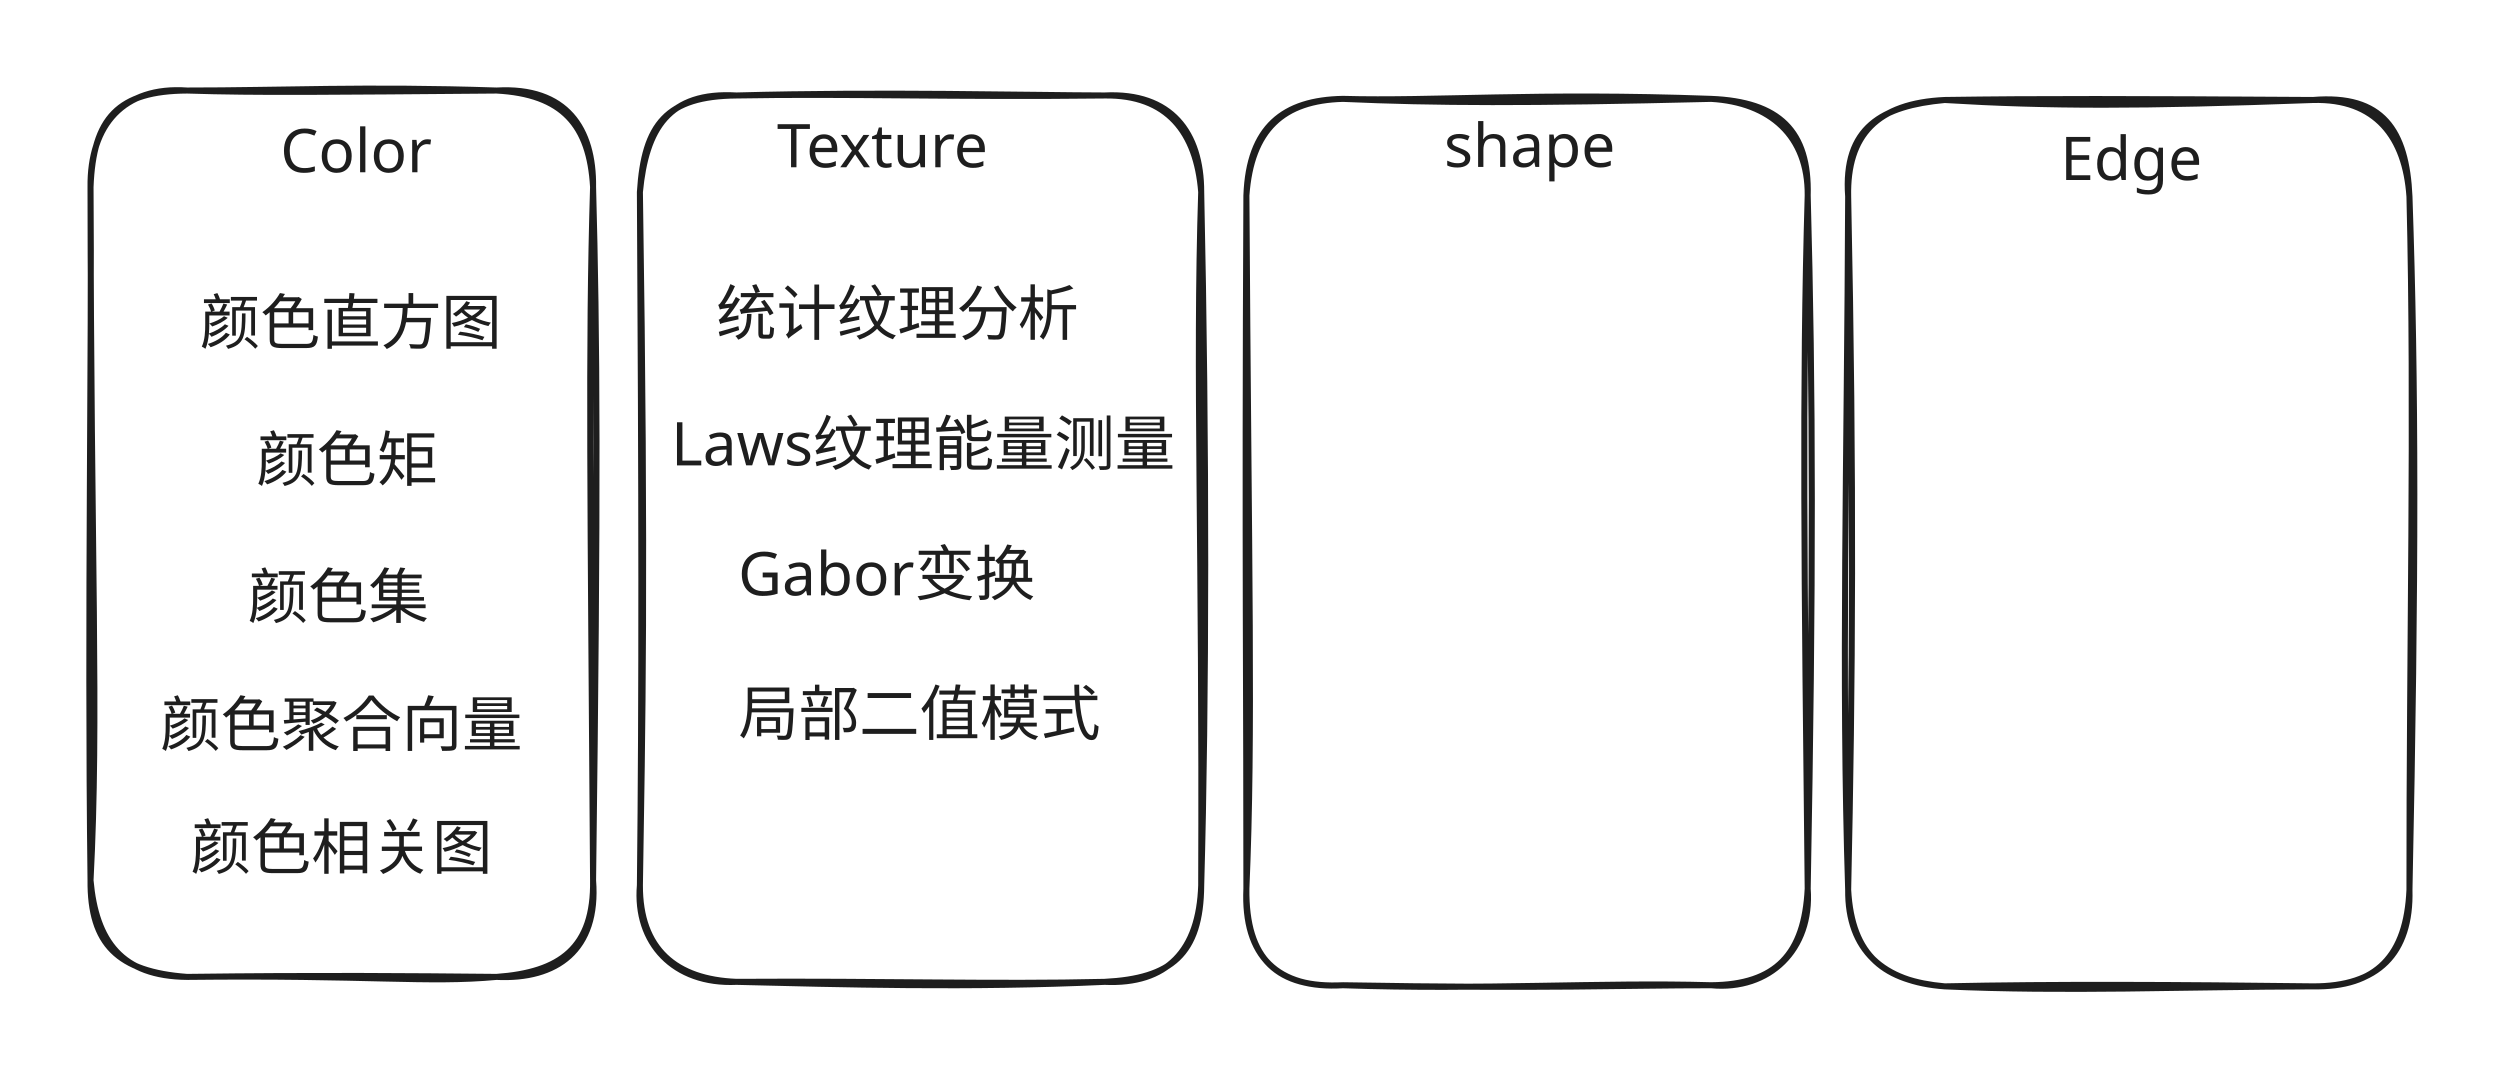
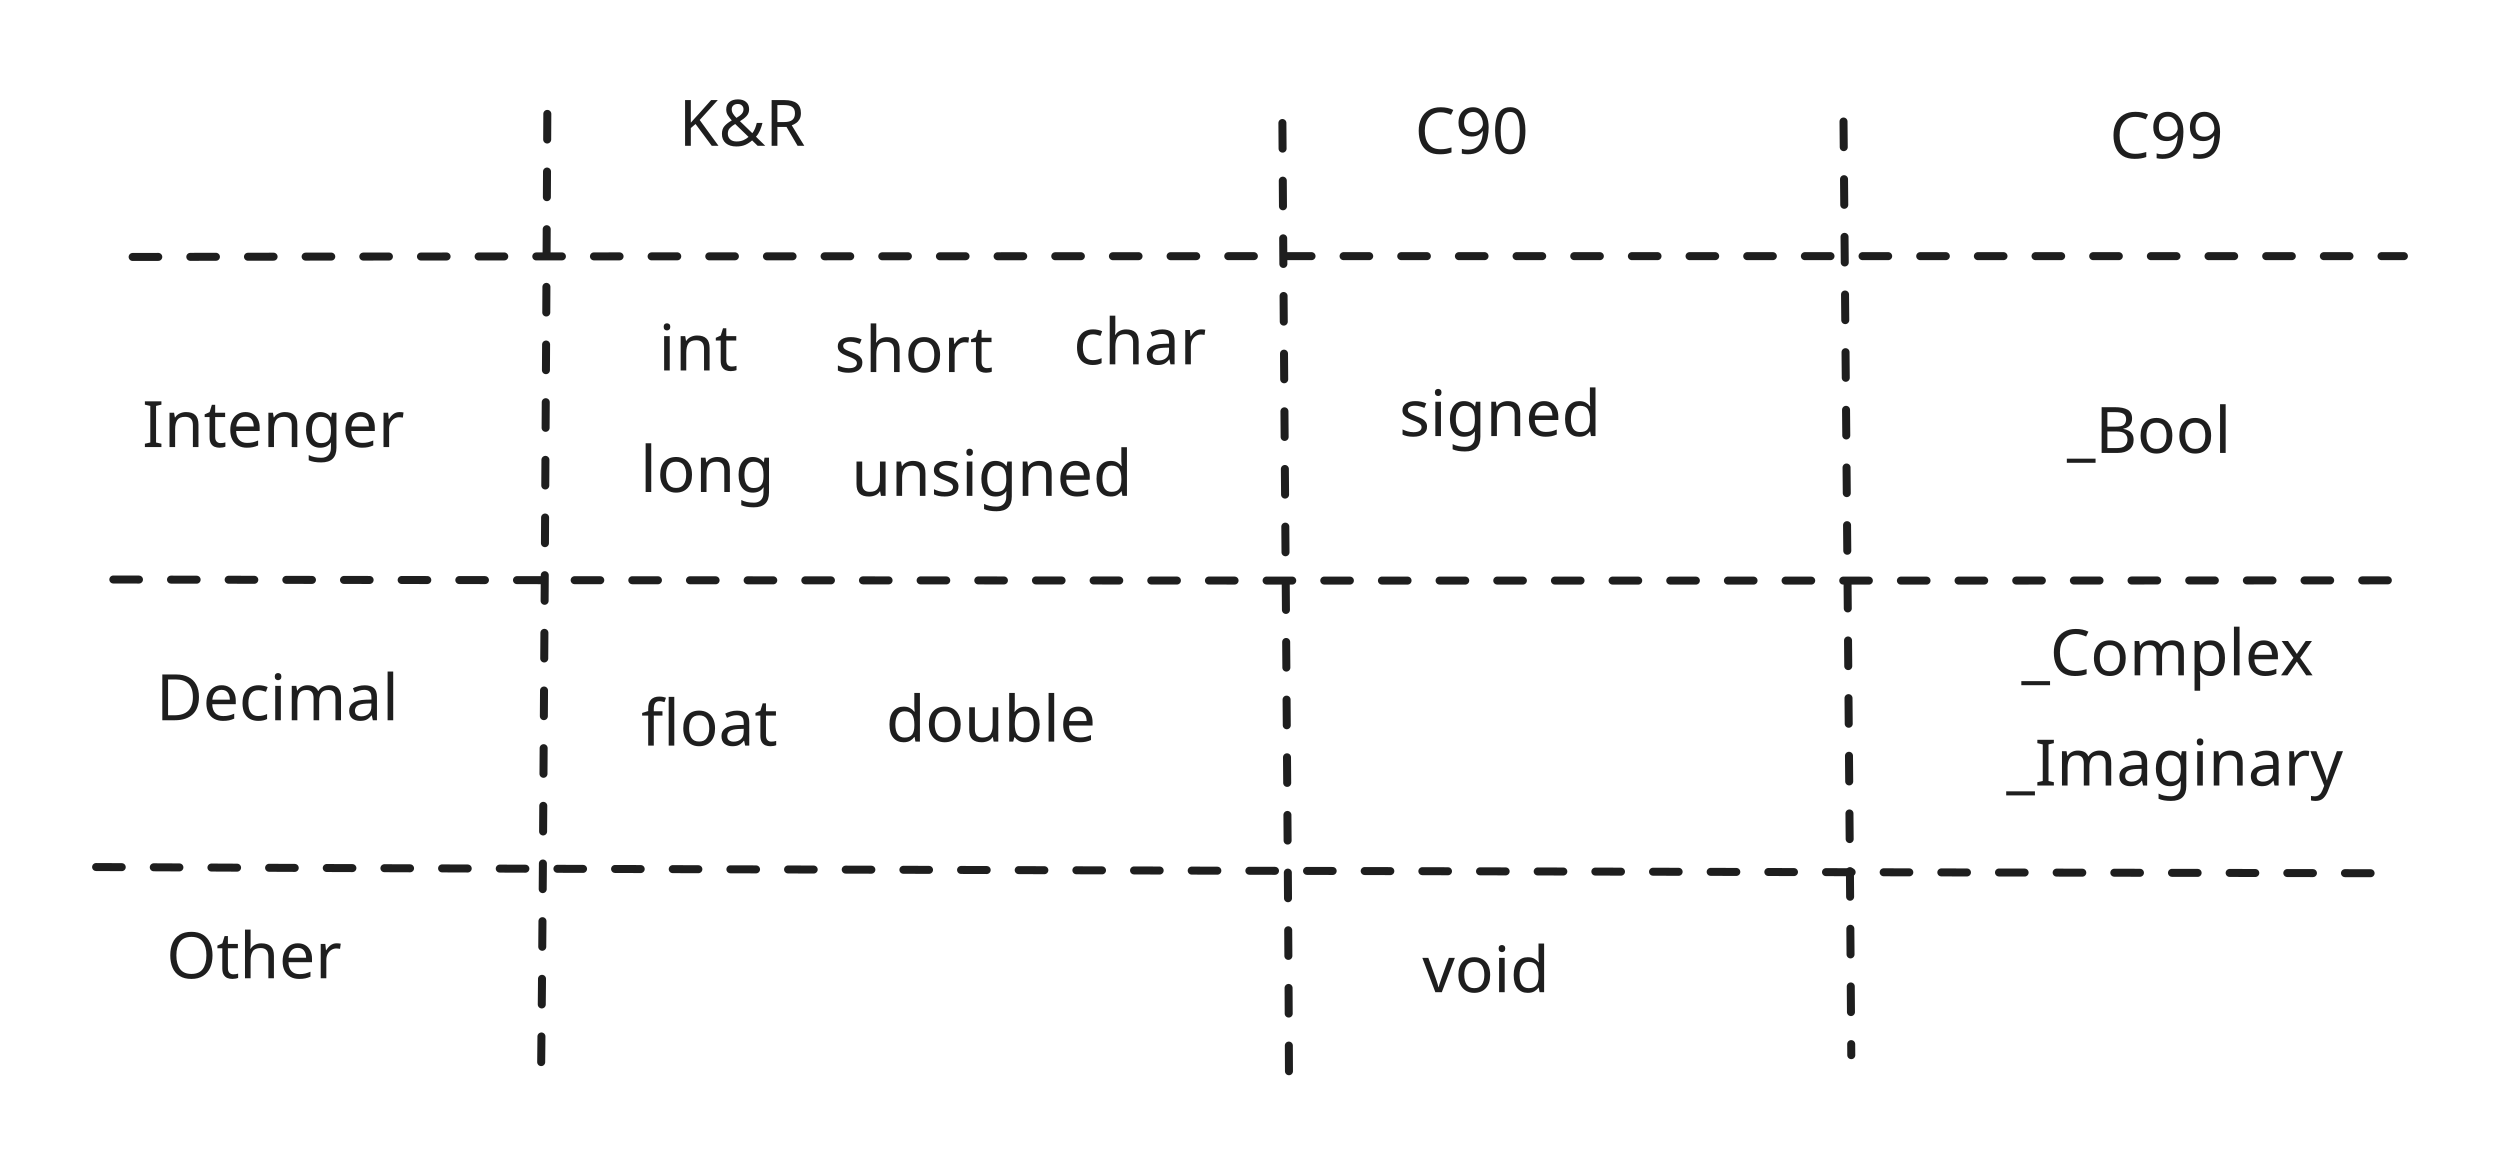
- <svg xmlns="http://www.w3.org/2000/svg" version="1.1" viewBox="0 0 828.436 356.851" width="1656.873" height="713.703">
+ <svg xmlns="http://www.w3.org/2000/svg" version="1.1" viewBox="0 0 780.391 364.709" width="1560.781" height="729.418">
  
-   eyJ2ZXJzaW9uIjoiMSIsImVuY29kaW5nIjoiYnN0cmluZyIsImNvbXByZXNzZWQiOnRydWUsImVuY29kZWQiOiJ4nOWb22/b1lx1MDAxZMff81dcdTAwMTjua82e+/mdvvmm1JfISezUdochoCRKokWRskRZkotcdTAwMDAtiqYttqHZyzAsQ4v2qX1cdTAwMTmwXHUwMDFisHbd/prZTv6L/ShfSMmWQyemJCAxIEDnUPydy/dzflx1MDAxNzJcdTAwMWbfmZmZXHJ7XHJn9v2ZWadbtD231LQ7s+9G7Vx1MDAwN06z5Vx1MDAwNj52sf73VtBuXHUwMDE2+1dWw7DRev+99+xGw6q4YSFcYmpWMaif/szxnLrjhy288Ff4fWbm4/5nwlDodMP+tf3W2IxcdTAwMTTDjfnA71tcdTAwMDQuhTaaxlx1MDAxN7itJTRcdTAwMTQ6Jewt217LiXuiptl8ob5cdTAwMTnU5735OZanbO+wntvbYbHRsut5m2HP64+nXHUwMDE14LTjvlbYXGZqzrZbXG6r53NPtI/6VTNoV6q+04rmTS9ag4ZddMNe1EbIRavtV/r3iFu6+E1cdTAwMTiwmOSKUKJcdTAwMDWjoOVFd3RcdTAwMDNGlVx1MDAwNYxTRijVXHUwMDAzvadcdTAwMDNbXGa8oFx1MDAxOVxy7Fx1MDAxZOpEf/HQXG52sVbB8fmli2vCpu23XHUwMDFhdlx1MDAxMzcqvq5zNmVcdTAwMDFcdTAwMTZcdTAwMThjXHUwMDA0nNkyXHUwMDE3V1RcdTAwMWS3Ulxyo8EkrDv9TaBMMUaNSGxiZLOxUuor4dfx0jfturNcdTAwMTL9xG97XnL9/NLZ+lxydFx1MDAxNKKO5YSo4lu1XHUwMDFiJftUXHUwMDAyVDNcdTAwMDFCcKWFiIfmuX5t+HZeUKxdoZpy4Ieb7mG0K4xcZrTm7Lrr9Vx1MDAwNna1L2BcXMXT5Vx1MDAxY2ie99xKpOVZzylcdTAwMGaKPHRcdTAwMTGvi+4waMS9RTRju77TvLwsQdOtuL7tbV1tXHUwMDEyZ+h8cL4p1EpsS8FuOVFv1Fx1MDAwZf3GJ+/eXGZHJYdcdTAwMWLPceRGa6WNgdQ49vZcdTAwMGW8sENcdTAwMWYuLPfapLi74e947HC6cVSKWSgppaRkmlx1MDAwYlx1MDAxZU/2lEZpUW2E5qCVkYhlZjhcdTAwMDKxhDSGSqoo5Vxm4ulcXIOjXCJcdTAwMTKii+NhjZ9GXHUwMDAxXHUwMDFhmElqNVNcdTAwMWEjRNpNZ7w8XjKaJZFcdTAwMTTMcOs5klx1MDAxND1cdTAwMDJcdTAwMTHAmErN5DbfKst86f6jg717+2pe3N9Z9Fx1MDAxZkw3k0JTS1x1MDAxYU20XHUwMDEyXHUwMDE0/aSMJ9tnXHUwMDEye7XhOnNcdTAwMDeZXHUwMDFj6HUuUWiCXHUwMDEw0om6RDyhXGaDpDwzhfDl939+8dXfTp7/4/hcdTAwMGY/XHUwMDFkPf/veGFcdTAwMWNpPFMoiVx1MDAxZVx1MDAwNSW6XHUwMDEwXHUwMDBlSpBcdTAwMTiQVzH5UXe9vr/+oNHBO8xvf+DUtyuHe1POpCFcdTAwMTbnTCtcZr4uXHUwMDA1rZxqXHUwMDBi11x1MDAwMJ1cdTAwMTbLXHUwMDBlR5WKRikkY5KwiXrEicD47Y9cdTAwMTPBMGl2Qlx1MDAwMGLMpFx1MDAxNUhB4yV7XHUwMDE1gbmlPF1ZX/qIbje3+FaVLs/nmtPuXHUwMDE1QVvoXHUwMDE5KSdcXFOCXHUwMDBlcIhBXGZklTKUgcCIVWXpXHUwMDE405FIXHQ1ilx0rWL3/Zag+PL500mgOGA2W1x1MDAxNEeWcKhcdTAwMTCYwlx1MDAwMFx1MDAxM+mdoThY39u5W4WS21xcsXNcdTAwMWRnrt1e6E05ilx1MDAxMixhOFx1MDAxMPyg6PlcdTAwMDdcdTAwMDNUQaRFlMRsXHUwMDEyXHUwMDE0z9YnUpZcdTAwMGVF/Fx1MDAxN2WW/K1cdTAwMGJRX3z6p6NnX1x1MDAxZT37/csvvp5cdTAwMDSTV9vPXHUwMDEyTsNHsqk0cE5uXHUwMDEyqHZ856B4r1sud7g9t7y0vLG68WFzytlUYEkuQVx1MDAwMmZkzKg4l+6zKWSUPEptaJRYZolmuuyRXHUwMDExg0emjLl4S8A8ef6vo8//PrHc8ZLx20Cy6Vx1MDAxNMNTUV7BZVwiXGZcdTAwMWHiklx1MDAxMco5V4anXHUwMDBmX2u1h9WFwiN7QVx1MDAxZoS7XHUwMDFi5YerxYJXmHIuubS4Jlx1MDAxMvXGubxcdTAwMTS+MnSaXGbjV6V1VIbNsqyjXHUwMDE0XHUwMDFlXHUwMDEwXGZwxSm67sROx5hcdTAwMWFuaaRcdTAwMDPk0Fx1MDAxOXHmTjHfXHUwMDEwilx1MDAxYlx1MDAxZM/wtak9XHUwMDE3USwjftby5PVgjoJcdTAwMTKRlPUrYH59RSdcdTAwMDObS2EgXHUwMDA3XFwjXFy81JLuQq77+F6TdHaX6/mguJLna4u16Za0opiR4brz4TDvVNDKMkQqYjBjXHUwMDAzXHUwMDE0PGSnaFBcdTAwMTYhTCqO2VYkWH5jSVx1MDAwM1x1MDAxNZG75Lfgh25b0ZIhb+S2XHUwMDE0PSpsXHUwMDFhXXNXSlxizGNvIGWvXHUwMDA3q3xV5dbqW3uduUP7frm2xKdcXMqCoTzOXHUwMDFmglxyn81cdTAwMThSgVAq47JCymRcdTAwMDZAa6Inm8tIwoi4ySn7ZiHTyb+/ffGX705+/unk2dOjL59cdTAwMWV/82y8UdN19rPMZfBkXHUwMDFkRaXAVIZcdTAwMTmm0z+c3t3Yme8+yuflYVvn8ltcdTAwMGal7NpT/q6IYtrSylxiTVx1MDAxOEXZXHI9nOaUW0ZcdFx1MDAwMlx1MDAwNCjGVYlM5/ZDJrAwZsOAh+CS41x0XHUwMDExS/+6UrySREtqJpnbSIbR0PhAXbc7rVNMXnz2XHUwMDFmTPmP//mbsVx1MDAxN1x1MDAxZV41hiyB5Wxk9UFqpVx1MDAxNFEk/ZPr9S394aq075aq5bn9hdzdnFx1MDAxNy7fn3JghUEkMVwipFpcdTAwMTJcdTAwMDFcdTAwMTCvRlx1MDAxZlipLUJcdTAwMDE1SZUxjGZcdTAwMDesXHUwMDAxyyCvavAxwXVcdTAwMTVCzVxyaK7UJJ+bSUG4UEmhZlxu6127XHUwMDEwNI++/uPx775cdTAwMWYvoVdcdTAwMWHOXHUwMDE0S1x1MDAxOJmpMcBIRiqT/p3LTqH1uKrWWrBcdTAwMWLM2d3uocip/WDKsZTEwpBcdTAwMTF5XHUwMDEwXHUwMDAyuYNBPypcYrVcdTAwMDRT0YunXFxm60fTlus1xtmE3UZ94fVhlETxm6Rdb1x1MDAwNuPRXz95+dlcdTAwMGb/+/m3R5/8cvzDd0e/jNlrXmc/89oghdFFeypccqeE8/SAXHUwMDE2cnq+vrCGXHUwMDE3kNbaY9+IpfWD/elcdTAwMDZcdTAwMTQoXHUwMDA2mEZIw85cblx1MDAxNFx1MDAwM4AyXHUwMDAyXHUwMDE2YcZcdTAwMTDNmMq2aP/mlVx1MDAxNCo5x/OG38Zj71svpUgtXHUwMDEyz4cyKqVIMkrMwKmSuMXpY8DGXn6ls1bczC9rr7ZfJYu7XHUwMDFlnfJCN0Z9XHUwMDE2XHUwMDE4XHUwMDE5ZT7RXHUwMDBiw8Ov90sremdXRVx1MDAxMjEkSy1LYYE2XHUwMDA2s8YzLadxPYDpJFx1MDAwN2Um6nlwtGp8nqdVtVx1MDAxYmN+nXjIZOb+hfGRL2xwrVhcdTAwMTT6p3/2tNrpdcRBLXD9nf3Q61x1MDAxNv1cdTAwMDft0tJ0I0lcdNVcdTAwMTZcdTAwMTDBXHUwMDE5ZTBI3bl/XHUwMDExhFx1MDAxOI2RMJiBOstcdTAwMTQ6XHUwMDE4bbiQOln5mlx1MDAxZf+iOWM6qess/ItcdTAwMTj99lx1MDAxMVx1MDAxMCZcdTAwMTgxJr2aRaOyuLKeI0ZcdTAwMWSWTc+piK1yrTjtalx1MDAwNrAozlx1MDAxMiRcdTAwMWaSyKmLMahmYVx1MDAxNDCV9X8hk1x1MDAxNlBjXHUwMDE0lUL31ZrGxWBcdTAwMDCgNFA60fo9XHUwMDBl4EZCfTNcdTAwMTezXFyqjNnDXGZavJGDwc/+ys3ajcZmiOt2cVDgRrmls8nH1mdcdTAwMGZcXKezcL1y7pxRXHUwMDFl8eT0T54nd578XHUwMDFmRUUmhyJ9
+   eyJ2ZXJzaW9uIjoiMSIsImVuY29kaW5nIjoiYnN0cmluZyIsImNvbXByZXNzZWQiOnRydWUsImVuY29kZWQiOiJ4nO2cW3PayFx1MDAxMsff8ylSPlXnaT079+nZN1+DL8R3O/apLZdcdTAwMDBcdTAwMTnLgIRBNthb+e7bI18kXHUwMDA0OCSFXHUwMDA0lTqkKlx0M5JaaPqn/vdMS/98+vx5JX7q+it/fV7xh3WvXHUwMDFkNHreYOVcdTAwMGbX/uj3+kFcdTAwMTRiXHUwMDE3T773o4dePdnyNo67/b/+/NPrdkkziGtR1Fwi9ajzspvf9jt+XHUwMDE493HD/+H3z5//Sf7OXHUwMDE4iv1hnGybtKZmZL7ta1x1MDAxNCZcdTAwMDaZXHUwMDAxLYw1IN63XGL6m2go9lx1MDAxYth947X7ftrjmlZcdTAwMWWPhoNe3DxuVG+Oo8rx5T6s3Vx1MDAxZKRGb4J2+yR+aifn04/wZ6d9/bhcdTAwMTe1/IugXHUwMDEx37799kz7tL160UPzNvT77nez99ao69WD+Mm1Ufre6oXN5Fx1MDAxOGnLXHUwMDEwvyluiVx1MDAwNFxuQlpNrTDqvdftz6UlVlx1MDAxYqmBa2ZcdTAwMThkul9ObCNqRz13Yv9hvvuTnlrNq7eaeH5h432buOeF/a7Xw4FKt1x1MDAxYrz+ZElcdLPWXHUwMDAy02ClXHUwMDEyjKembv2geVx1MDAxYrvTyZj3k1FcdTAwMDCpjFx1MDAxNIanP97Z7O40XHUwMDEyT/g7vfQ9r+PvuD3Ch3Y7e/3Cxuv1XHUwMDFi6ai5jq2MU6WHeug2vFx1MDAxN1x1MDAxN2CGS1x1MDAxMEJbKyE9s3ZcdTAwMTC28odrR/XWXHUwMDA0r7mJwvgkeHajwulI67bXXHTaTyOjmjgwXsW9/1x1MDAxZa+MNK61g6bz5JW2fzPq4nGAcL13x1E37a2jXHUwMDExL1xi/d74RYl6QTNcYr326SSD+Ov8ytt4MJJcdTAwMTmRmtf3Xa9rh6Tx+1x1MDAxZj+HojJTWWRSS6Vccksvx49Y3L/eXHUwMDE5mrXH3Xbn4uhu9bJ6LFx1MDAxZTfry82iUZZwqqxcdTAwMTiDLWFRcVwiXHUwMDE5RTCM4JIzgMJYXHUwMDE0QFx1MDAwMGE0XHUwMDFhqNaS6tlYZMgtt3j+doEwoovYXGZLRcO4YWm5MI5cdTAwMTgsXHUwMDEyxkzYy8FotFx1MDAxMkoxOXtcXFxc629tVjVf5/vdjTV5Rjf6/t3X5WZcdTAwMTGdn1AwknIhx6KiXHUwMDEyXHUwMDA0hEZPV4aORKq5g2hcYlx1MDAxN1xiorRGKVA2XHUwMDE1K1x1MDAxZnFcYlohhEjjQjlUUuhcdTAwMTI5tGVzaMvhkPF841x1MDAxYoeKcq5HtM+POIxUXGJcdTAwMDfXlerw9Oy8Lje6h9eb4na5OVx1MDAxNDq15fZcdTAwMTBS5mzPjzZgXHUwMDA0XHUwMDA1v+WgXHUwMDAwXHUwMDAwxUZcdTAwMWHHPqCNS433XHUwMDAxKlPtslx1MDAwMNi4XHUwMDA1w7LuWChsO2Hsh02/Vy5x41ZcdTAwMGLVolPzQmkwLFx1MDAwMGZFM2N3eH5E2/d794fnPO5cdTAwMWVcdTAwMWbs281rXHUwMDFjoCXHTlx1MDAxM25RhFJmlIFsjHNcdTAwMDeQmDVyg2xSjIKYXHUwMDFkXHUwMDE2mFx1MDAxN1x1MDAxYU44alFJXHUwMDE5KGcqVb1cdTAwMWZKUSU05rR0kXmhMYozk/XWQqnc9OtBx2uXXHUwMDBi5ZjRXCKZ1FMlKapRoJhcdTAwMTXNXHUwMDFlXG7F0/HaOTOV6perraHqr8VcdTAwMGY+31puJlx1MDAxNVx1MDAxN1x1MDAwNGm0VFxiPio7k8DIKaFcdTAwMTaAKcuMLVx1MDAxNEmuXGJ16SHqYlx0wCEjUT5iXHUwMDEyY6tknKeDWD6SmNXiaZSGZJC9emXgOGKwUFU6PT4ysEpKbuzs+eFOeL6tTsLhRf2bPDy/6HVgtbXsMDJDJFKI2osmSeAojFxuXGLlTHIhhIWRXHUwMDA0cu4polwiXHUwMDFhkz2tpXiZrJmFRY23XHUwMDEwUIItcqZcdTAwMDaYXHUwMDExXHUwMDE5LyqaxXZcdTAwMTQ2y4Vx1GKhYlXnXHUwMDFi32HUTFHKXHUwMDE1nVx1MDAxZEZ5tb7drPvBmmZ6sKFcdTAwMDPu+0c3S1x1MDAwZaNB3FxmXHUwMDE3YLRVXHUwMDEzI6Om1M2fXHUwMDE0XHSiYsRkhaqZadLUUkuBS7rI9Fx1MDAxMbTWtDxcdTAwMTL7t1Gv5LiYM1lsZJyqUkFKbSkquJlZvLi2u/X+6kG8Zc53Wzd6s3K2cbfkLFpJmODchT9cdTAwMTibOpVcdTAwMTiuLGp1jD5aumW+wnDUXHUwMDE0xbK1gs2+gMFcdTAwMTmjYFx1MDAwNerrRcKoaHbmtmhcdTAwMThcdTAwMWLRQ63tl0tj3maROPLpoVx1MDAxMX1Za8V+XHUwMDAyx7jVuzbD6HFY/Vwih53ml/PBXHUwMDBlk0uOI+pUg5JcdTAwMWNTr1FcdTAwMGVeaDSEYdBUXFyBXHUwMDAxm9GOc1x1MDAwZo40UamK5Vx1MDAxNjY/ylx1MDAxN3FoqFv5WCSM0nJT3mriTTvySo6MOZOFqtSpK1x1MDAxOYxiLLBcZjXTzChWLlx1MDAwNNydt9h++HS2uX17WT1cdTAwMGKH/nKjaDUnSJlCr1x1MDAxZZtQXHUwMDE1Ulx1MDAxMfQ3hjqMUlEoiUAkxkX5kzBSaplLI1x1MDAxNjmhXG6o4kuk8Xo9ikqeTs2ZXFxMYOSAMlXCT8C4fr33RbaeIK5cdTAwMWOE++1+vbrxdNpfblx1MDAxOI2SxM1BXGKJ4S9cdTAwMWZcdTAwMTeFpERcdTAwMTlMJo1RXHUwMDBlxlx1MDAwMlf4lSZcdTAwMTazRmGYXHUwMDEwoyH4I6FKMWPEs14sjYDnILK+WmzWiGj5jXJxzNssdHGD5lx1MDAxYjNzOIJqdNPZgWxWKmd6e6t++Y1ebjHauuat5+pyXHUwMDAzqUBcdTAwMTChOJ1cdTAwMThcdTAwMWRdYVx1MDAxY1xu2LHQOffFRkM00shcdTAwMDB4UmM3W1x1MDAwNVx1MDAwMFdSm8WW24DhpsTQ+Fx1MDAxMC5cdTAwMDLHcatFXHUwMDAyKadWo1ptXHUwMDE1hkczO4/+6UXjuMn2XHUwMDFmd+P96ta3qyB4Prpfblx1MDAxZTEpJNpQlOZcdTAwMTboyLp7QiRcdTAwMDPMXHUwMDFjOd6WwDBa6LyqZFx1MDAwNJS1XHUwMDA2XHUwMDE1KPp4tv7nI70qKXCDenGhK1x1MDAxY8aCtllnLVx1MDAxNMr6rVdySc6oxVwiYVx1MDAxNJBvTKOjdcXQKt3gRzB2n3dP4ufDk/r+sDf49lx1MDAxMJxcbiOWfLVRaEswY5tcdTAwMTBcdTAwMDHd/opaXHUwMDAyXHUwMDE4XHUwMDFmUbLm51xc5y5XVVKQKjFfXHUwMDA36k5lJlx1MDAxOI3irlx1MDAxZUYsKkJipsukRK3Ps85aKIxcdTAwMDfxbdlcdTAwMDVyOZOFLnKwqWpVXGKmmLvxzcxjqzPo+kfWNE73g1x1MDAwMO43zjtcdTAwMGaVZc9cdTAwMWU1I0q58Kg1ZSpXo6qYJFx1MDAwNT8t5Vxuw918Ksq+fIb6XHUwMDAxiIa7stbFPS31wiFYXZ5SfYyCklXqqMVCXHUwMDE16tRcdTAwMWFcdTAwMWNOjUS3oDD72sbxt1xuu7yo9u78gy11MqhdXHUwMDA1ezdLvtRoJVx1MDAxMFx1MDAwNVx1MDAxM1x1MDAxZlxcxGBIuFx1MDAxNkiHe3JcZlxuLFx1MDAxYbeU4KW2jL7UjM9YnypRIaKeXWgxnGWKllhcZne9XHUwMDExdbptf1jyjOqY1UJcdTAwMWaamipT0TOkdjVPM1x1MDAwM2nC+y/PV19r/mVcYpdf6563Ry+Ollx1MDAxZEhBYFJReIKktERrRV3yPCpcdTAwMWTnjSSymKxxMDxcdTAwMWYxWvTzXHUwMDAxk0JaRamGRc6pWtRcdTAwMTOmPJF6vdPxXHUwMDFjLb2nkqGcYHdcdTAwMWVYJltNlKtcdTAwMWZUXHUwMDAxMEE5xok0QvxcYkzvXHUwMDBi7a/by3P/rOufdbyNlle53J0rmFxyr3/rzzeBVIJcdTAwMTjkXHUwMDEy3mZYR9DE+OV6JTCbXHUwMDA3Zu4zrIxcdTAwMTOG90ElqHFPOU+YYWWEWYP8XCJcdTAwMTE092zJa/WqYZpcblxyc5jbeXOh1In4a8v3X1O3gjP9S4tcIv3Y68XrQdhcYsJmflx1MDAxNz9sTOlpe/1cdTAwMTgjXFwniPE0XHUwMDBlI1f/ndtcIjnuWq9cdTAwMTdccm59b+xa4JGn9nXd4dI3arhP+r/PqYMlX97///dcdTAwMWZcdTAwMTO3njru7jM24unRPmX//VnuzdRwLFx1MDAwNFxii4EqRfBH1O/eXpr1y2b/6XDwXFypbVx1MDAxZDz3/frVklMvwVx1MDAxMGu1VHbiyz2UXCJGgaBcdTAwMDUvqnBcIiTq3dFl1jRcdTAwMTBbjVx1MDAwMlqMv38kfZpZXGImlV5G2qVkvzan9JvTvjppzN0nP9pzXHUwMDAyPVx1MDAxM8/G3uJDueKAXj4z6V83u/Geujro9Ct630NVM9hcXH9actIxvcArri1IxGXkiaxcdTAwMTfSjXtyTKjX4qJcdTAwMDJhp8RYZfA2n39GLVx1MDAwMzzelFx1MDAwNFx1MDAxNa9cdTAwMGZZT4jvXG5cdTAwMTjuqcxcdTAwMWOmi+dcdTAwMWbfLZO/VCr/m1x1MDAxMz9t3N1nfMTnhD3jU1x1MDAwM7zmVijK6ezT0Kfdo5Pt2uGmWb3pVGqqs3OzVW0uOfZgXHUwMDE5QdXE8I76XHUwMDEyxXPYXHUwMDAzsYpzasfC7/xjvGYq96qUlHjA9MJcdTAwMTVcdTAwMGZqzfOLxS/Eo2xG9+FLXHUwMDE54lxyzcjI/1x1MDAwM//2mTDiSfPYWM+JdU6nv1x1MDAxZFxm0Lvx1ixmX1x1MDAwM4anu1x1MDAwNjs5fdi+2Vx1MDAwZjfaNbxr1e6Pl1x1MDAxY3YhgVBqXHUwMDE1pvDUveBgNIeX4F7kZ6zR1LhcdTAwMDXxQnN4Rdy7XHUwMDE1jJXJXHUwMDA024SKXGa8LYHUzOZcdTAwMWU6eH9nXG7HO1x1MDAxMobSJeSdW6Z/6VUqvznvU1x1MDAwN919Rod7TsRn3qk4VvNBQbmHd2ZcdTAwMDe+tdc806tHjcGdt7tWfajVr+nB3rJcdTAwMDOP8Vx1MDAxYtOX99espOExmbSjjFxijn1cYlx1MDAxMldFzqdcdTAwMWJcboRcdTAwMWLMoaybLeVcdTAwMTOLPlxiXHUwMDE1cuy9XHUwMDEzb1x1MDAxOTxcdTAwMDVMPFxmm8Ni1/z1vFK/tlx1MDAxYf274z5tzN1nNTvc02j/9HrsXHUwMDE1r9s9ifGyv1x1MDAwZlx1MDAxZlx1MDAwZX/QeF2sSH/BymPgXHUwMDBm1j92zU+v4+x49Vx1MDAxM3/4/un7v0/f/+oifQ==
  <defs>
    <style class="style-fonts">
      @font-face {
        font-family: "Virgil";
        src: url("https://unpkg.com/@excalidraw/excalidraw@undefined/dist/excalidraw-assets/Virgil.woff2");
      }
      @font-face {
        font-family: "Cascadia";
        src: url("https://unpkg.com/@excalidraw/excalidraw@undefined/dist/excalidraw-assets/Cascadia.woff2");
      }
      @font-face {
        font-family: "Assistant";
        src: url("https://unpkg.com/@excalidraw/excalidraw@undefined/dist/excalidraw-assets/Assistant-Regular.woff2");
      }
    </style>
  </defs>
-   <rect x="0" y="0" width="828.436" height="356.851" fill="transparent" />
-   <g transform="translate(92.88306 41.55615) rotate(0 24.44997 12.5)">
-     <text x="0" y="0" font-family="Virgil, Segoe UI Emoji" font-size="20px" fill="#1e1e1e" text-anchor="start" style="white-space: pre;" direction="ltr" dominant-baseline="text-before-edge">Color</text>
+   <rect x="0" y="0" width="780.391" height="364.709" fill="transparent" />
+   <g transform="translate(211.913 30) rotate(0 20.09999 12.5)">
+     <text x="0" y="0" font-family="Virgil, Segoe UI Emoji" font-size="20px" fill="#1e1e1e" text-anchor="start" style="white-space: pre;" direction="ltr" dominant-baseline="text-before-edge">K&amp;R</text>
  </g>
-   <g transform="translate(257.4741 39.91251) rotate(0 40.22996 12.5)">
-     <text x="0" y="0" font-family="Virgil, Segoe UI Emoji" font-size="20px" fill="#1e1e1e" text-anchor="start" style="white-space: pre;" direction="ltr" dominant-baseline="text-before-edge">Texture</text>
+   <g transform="translate(441.6381 32.44266) rotate(0 19.40999 12.5)">
+     <text x="0" y="0" font-family="Virgil, Segoe UI Emoji" font-size="20px" fill="#1e1e1e" text-anchor="start" style="white-space: pre;" direction="ltr" dominant-baseline="text-before-edge">C90</text>
  </g>
-   <g transform="translate(66.22653 96.52673) rotate(0 50 12.5)">
-     <text x="0" y="0" font-family="Virgil, Segoe UI Emoji" font-size="20px" fill="#1e1e1e" text-anchor="start" style="white-space: pre;" direction="ltr" dominant-baseline="text-before-edge">颜色直方图</text>
+   <g transform="translate(658.5196 33.86859) rotate(0 18.61999 12.5)">
+     <text x="0" y="0" font-family="Virgil, Segoe UI Emoji" font-size="20px" fill="#1e1e1e" text-anchor="start" style="white-space: pre;" direction="ltr" dominant-baseline="text-before-edge">C99</text>
  </g>
-   <g transform="translate(84.96222 141.9713) rotate(0 30 12.5)">
-     <text x="0" y="0" font-family="Virgil, Segoe UI Emoji" font-size="20px" fill="#1e1e1e" text-anchor="start" style="white-space: pre;" direction="ltr" dominant-baseline="text-before-edge">颜色矩</text>
+   <g transform="translate(44.43218 124.0325) rotate(0 40.68996 12.5)">
+     <text x="0" y="0" font-family="Virgil, Segoe UI Emoji" font-size="20px" fill="#1e1e1e" text-anchor="start" style="white-space: pre;" direction="ltr" dominant-baseline="text-before-edge">Intenger</text>
  </g>
-   <g transform="translate(82.10059 187.4022) rotate(0 30 12.5)">
-     <text x="0" y="0" font-family="Virgil, Segoe UI Emoji" font-size="20px" fill="#1e1e1e" text-anchor="start" style="white-space: pre;" direction="ltr" dominant-baseline="text-before-edge">颜色集</text>
+   <g transform="translate(48.72936 209.3062) rotate(0 36.10997 12.5)">
+     <text x="0" y="0" font-family="Virgil, Segoe UI Emoji" font-size="20px" fill="#1e1e1e" text-anchor="start" style="white-space: pre;" direction="ltr" dominant-baseline="text-before-edge">Decimal</text>
  </g>
-   <g transform="translate(53.12326 229.7988) rotate(0 60 12.5)">
-     <text x="0" y="0" font-family="Virgil, Segoe UI Emoji" font-size="20px" fill="#1e1e1e" text-anchor="start" style="white-space: pre;" direction="ltr" dominant-baseline="text-before-edge">颜色聚合向量</text>
+   <g transform="translate(205.6081 100.1313) rotate(0 12.50999 12.5)">
+     <text x="0" y="0" font-family="Virgil, Segoe UI Emoji" font-size="20px" fill="#1e1e1e" text-anchor="start" style="white-space: pre;" direction="ltr" dominant-baseline="text-before-edge">int</text>
  </g>
-   <g transform="translate(63.16531 270.5266) rotate(0 50 12.5)">
-     <text x="0" y="0" font-family="Virgil, Segoe UI Emoji" font-size="20px" fill="#1e1e1e" text-anchor="start" style="white-space: pre;" direction="ltr" dominant-baseline="text-before-edge">颜色相关图</text>
+   <g transform="translate(199.8353 138.054) rotate(0 17.84998 12.5)">
+     <text x="0" y="0" font-family="Virgil, Segoe UI Emoji" font-size="20px" fill="#1e1e1e" text-anchor="start" style="white-space: pre;" direction="ltr" dominant-baseline="text-before-edge">long</text>
  </g>
-   <g stroke-linecap="round" transform="translate(30 30) rotate(0 83.26642 146.8586)">
-     <path d="M32 0 C62.61 0.02, 90.91 -1.44, 134.53 0 M32 0 C55.2 0.75, 79.34 0.44, 134.53 0 M134.53 0 C156.38 1.18, 165.36 11.41, 166.53 32 M134.53 0 C157.77 -1.33, 166.78 12.67, 166.53 32 M166.53 32 C167.86 81.6, 168.22 130.74, 166.53 261.72 M166.53 32 C164.9 85.28, 165.7 136.39, 166.53 261.72 M166.53 261.72 C166.88 284.12, 155.62 292.21, 134.53 293.72 M166.53 261.72 C168.34 284.92, 154.4 294.7, 134.53 293.72 M134.53 293.72 C111.7 295.83, 92.24 293.04, 32 293.72 M134.53 293.72 C105.4 293.44, 76.3 293.17, 32 293.72 M32 293.72 C10.4 293.52, 1.81 282.01, 0 261.72 M32 293.72 C9.06 292.04, -0.19 282.93, 0 261.72 M0 261.72 C2.83 207.61, 0.12 155.86, 0 32 M0 261.72 C-1.1 173.28, 0.5 83.1, 0 32 M0 32 C-0.27 11.4, 11.02 -1.5, 32 0 M0 32 C0.88 9.01, 9.12 0.14, 32 0" stroke="#1e1e1e" stroke-width="2" fill="none" />
+   <g transform="translate(260.5046 100.6331) rotate(0 25.85997 12.5)">
+     <text x="0" y="0" font-family="Virgil, Segoe UI Emoji" font-size="20px" fill="#1e1e1e" text-anchor="start" style="white-space: pre;" direction="ltr" dominant-baseline="text-before-edge">short</text>
  </g>
-   <g stroke-linecap="round" transform="translate(212.0467 31.63864) rotate(0 93.00128 146.8586)">
-     <path d="M32 0 C67.81 -0.65, 104.77 0.57, 154 0 M32 0 C79.78 -1.32, 129.55 -0.05, 154 0 M154 0 C174.68 -0.31, 184.44 12.16, 186 32 M154 0 C176.1 -1.12, 186.03 12.35, 186 32 M186 32 C184.06 91.59, 186.45 150.04, 186 261.72 M186 32 C187.82 115.83, 187.73 200.84, 186 261.72 M186 261.72 C185.86 284.66, 176.02 292.62, 154 293.72 M186 261.72 C185.32 283.4, 174.63 294.67, 154 293.72 M154 293.72 C109.42 295.79, 65.85 294.54, 32 293.72 M154 293.72 C117.73 294.58, 80.68 293.41, 32 293.72 M32 293.72 C11.96 292.93, -0.08 282.94, 0 261.72 M32 293.72 C11.22 294.69, -1.63 280.8, 0 261.72 M0 261.72 C0.71 197.4, 0.58 133.16, 0 32 M0 261.72 C0.8 210.76, 1.95 159.8, 0 32 M0 32 C1.39 9.5, 8.81 0.23, 32 0 M0 32 C2.05 10.91, 9.55 -1.32, 32 0" stroke="#1e1e1e" stroke-width="2" fill="none" />
+   <g transform="translate(276.5644 215.9806) rotate(0 30.08997 12.5)">
+     <text x="0" y="0" font-family="Virgil, Segoe UI Emoji" font-size="20px" fill="#1e1e1e" text-anchor="start" style="white-space: pre;" direction="ltr" dominant-baseline="text-before-edge">double</text>
  </g>
-   <g transform="translate(237.346 93.57971) rotate(0 60 12.5)">
-     <text x="0" y="0" font-family="Virgil, Segoe UI Emoji" font-size="20px" fill="#1e1e1e" text-anchor="start" style="white-space: pre;" direction="ltr" dominant-baseline="text-before-edge">统计纹理分析</text>
+   <g transform="translate(200.1512 217.2202) rotate(0 25.34998 12.5)">
+     <text x="0" y="0" font-family="Virgil, Segoe UI Emoji" font-size="20px" fill="#1e1e1e" text-anchor="start" style="white-space: pre;" direction="ltr" dominant-baseline="text-before-edge">float</text>
  </g>
-   <g transform="translate(222.3989 138.6971) rotate(0 84.17999 12.5)">
-     <text x="0" y="0" font-family="Virgil, Segoe UI Emoji" font-size="20px" fill="#1e1e1e" text-anchor="start" style="white-space: pre;" direction="ltr" dominant-baseline="text-before-edge">Laws纹理能量测量</text>
+   <g transform="translate(645.2217 125.8657) rotate(0 29.23997 12.5)">
+     <text x="0" y="0" font-family="Virgil, Segoe UI Emoji" font-size="20px" fill="#1e1e1e" text-anchor="start" style="white-space: pre;" direction="ltr" dominant-baseline="text-before-edge">_Bool</text>
  </g>
-   <g transform="translate(244.5967 181.7516) rotate(0 49.47998 12.5)">
-     <text x="0" y="0" font-family="Virgil, Segoe UI Emoji" font-size="20px" fill="#1e1e1e" text-anchor="start" style="white-space: pre;" direction="ltr" dominant-baseline="text-before-edge">Gabor变换</text>
+   <g transform="translate(436.7703 120.6102) rotate(0 28.45997 12.5)">
+     <text x="0" y="0" font-family="Virgil, Segoe UI Emoji" font-size="20px" fill="#1e1e1e" text-anchor="start" style="white-space: pre;" direction="ltr" dominant-baseline="text-before-edge">signed</text>
  </g>
-   <g transform="translate(244.7014 226.16) rotate(0 60 12.5)">
-     <text x="0" y="0" font-family="Virgil, Segoe UI Emoji" font-size="20px" fill="#1e1e1e" text-anchor="start" style="white-space: pre;" direction="ltr" dominant-baseline="text-before-edge">局部二值模式</text>
+   <g transform="translate(265.7842 139.274) rotate(0 38.80996 12.5)">
+     <text x="0" y="0" font-family="Virgil, Segoe UI Emoji" font-size="20px" fill="#1e1e1e" text-anchor="start" style="white-space: pre;" direction="ltr" dominant-baseline="text-before-edge">unsigned</text>
  </g>
-   <g stroke-linecap="round" transform="translate(413.024 32.76294) rotate(0 93.00128 146.8586)">
-     <path d="M32 0 C61.94 0.83, 96.28 -2.1, 154 0 M32 0 C62.45 1.36, 92.89 1.49, 154 0 M154 0 C176.5 0.91, 186.59 10.62, 186 32 M154 0 C173.61 1.15, 186.18 12.31, 186 32 M186 32 C187.77 97.04, 187.88 159.84, 186 261.72 M186 32 C184.15 95.42, 184.88 158.05, 186 261.72 M186 261.72 C184.93 283.34, 175.54 293.55, 154 293.72 M186 261.72 C187.5 281.89, 173.31 295.57, 154 293.72 M154 293.72 C117.45 292.67, 78.05 295.33, 32 293.72 M154 293.72 C125.92 293.7, 100.01 294.91, 32 293.72 M32 293.72 C10.43 295.05, -1.02 284.23, 0 261.72 M32 293.72 C10.41 294.78, -0.27 285.33, 0 261.72 M0 261.72 C2.22 209.67, 0.75 158.04, 0 32 M0 261.72 C0.06 205.32, -0.58 150.12, 0 32 M0 32 C1.59 10.16, 12.14 0.53, 32 0 M0 32 C0.84 9.23, 12.31 0.34, 32 0" stroke="#1e1e1e" stroke-width="2" fill="none" />
+   <g transform="translate(335.1023 98.2146) rotate(0 20.92999 12.5)">
+     <text x="0" y="0" font-family="Virgil, Segoe UI Emoji" font-size="20px" fill="#1e1e1e" text-anchor="start" style="white-space: pre;" direction="ltr" dominant-baseline="text-before-edge">char</text>
  </g>
-   <g transform="translate(478.5252 39.7912) rotate(0 27.43997 12.5)">
-     <text x="0" y="0" font-family="Virgil, Segoe UI Emoji" font-size="20px" fill="#1e1e1e" text-anchor="start" style="white-space: pre;" direction="ltr" dominant-baseline="text-before-edge">shape</text>
+   <g transform="translate(51.93133 289.8567) rotate(0 27.61997 12.5)">
+     <text x="0" y="0" font-family="Virgil, Segoe UI Emoji" font-size="20px" fill="#1e1e1e" text-anchor="start" style="white-space: pre;" direction="ltr" dominant-baseline="text-before-edge">Other</text>
  </g>
-   <g stroke-linecap="round" transform="translate(612.4338 33.134) rotate(0 93.00128 146.8586)">
-     <path d="M32 0 C63.03 -0.46, 93.89 -0.38, 154 0 M32 0 C65.84 2.08, 97.27 2.1, 154 0 M154 0 C177.11 -1.96, 185.04 10.02, 186 32 M154 0 C174.85 -0.57, 184.63 12.31, 186 32 M186 32 C187.77 104.91, 185.93 181.06, 186 261.72 M186 32 C188.11 93.85, 188.19 156.6, 186 261.72 M186 261.72 C186.56 283, 175.45 293.83, 154 293.72 M186 261.72 C185.06 283.52, 175.06 294.13, 154 293.72 M154 293.72 C110.92 293.84, 72.15 295.54, 32 293.72 M154 293.72 C109.89 293.18, 67.93 292.95, 32 293.72 M32 293.72 C11.73 292.27, -0.2 281.81, 0 261.72 M32 293.72 C12.17 291.93, 1.23 283.99, 0 261.72 M0 261.72 C-2.28 190.78, -0.33 119.52, 0 32 M0 261.72 C1.49 193.61, 1.95 127.2, 0 32 M0 32 C-1.69 8.94, 11.29 1.93, 32 0 M0 32 C-0.43 11.57, 9.69 1.02, 32 0" stroke="#1e1e1e" stroke-width="2" fill="none" />
+   <g transform="translate(443.9889 294.2044) rotate(0 18.64998 12.5)">
+     <text x="0" y="0" font-family="Virgil, Segoe UI Emoji" font-size="20px" fill="#1e1e1e" text-anchor="start" style="white-space: pre;" direction="ltr" dominant-baseline="text-before-edge">void</text>
  </g>
-   <g transform="translate(682.7394 44.138) rotate(0 22.90998 12.5)">
-     <text x="0" y="0" font-family="Virgil, Segoe UI Emoji" font-size="20px" fill="#1e1e1e" text-anchor="start" style="white-space: pre;" direction="ltr" dominant-baseline="text-before-edge">Edge</text>
+   <g transform="translate(631.0171 195.2958) rotate(0 45.21996 12.5)">
+     <text x="0" y="0" font-family="Virgil, Segoe UI Emoji" font-size="20px" fill="#1e1e1e" text-anchor="start" style="white-space: pre;" direction="ltr" dominant-baseline="text-before-edge">_Complex</text>
  </g>
+   <g transform="translate(626.2942 229.6976) rotate(0 54.23996 12.5)">
+     <text x="0" y="0" font-family="Virgil, Segoe UI Emoji" font-size="20px" fill="#1e1e1e" text-anchor="start" style="white-space: pre;" direction="ltr" dominant-baseline="text-before-edge">_Imaginary</text>
+   </g>
+   <g stroke-linecap="round">
+     <g transform="translate(36.13827 179.739) rotate(0 356.0691 0.5987396)">
+       <path d="M-0.76 1.16 C117.89 1.52, 592.4 1.6, 711.31 1.42" stroke="#1e1e1e" stroke-width="2.5" fill="none" stroke-dasharray="8 10" />
+     </g>
+   </g>
+   <mask />
+   <g stroke-linecap="round">
+     <g transform="translate(170.4286 35.79083) rotate(0 -1.172363 148.2167)">
+       <path d="M0.42 -0.24 C0.18 49.37, -0.89 248.13, -1.51 297.4" stroke="#1e1e1e" stroke-width="2.5" fill="none" stroke-dasharray="8 10" />
+     </g>
+   </g>
+   <mask />
+   <g stroke-linecap="round">
+     <g transform="translate(400.7792 37.20789) rotate(0 0.3978577 148.9652)">
+       <path d="M-0.47 1.19 C-0.21 50.73, 1.46 248.01, 1.58 297.5" stroke="#1e1e1e" stroke-width="2.5" fill="none" stroke-dasharray="8 10" />
+     </g>
+   </g>
+   <mask />
+   <g stroke-linecap="round">
+     <g transform="translate(574.3563 38.98474) rotate(0 1.307617 144.8625)">
+       <path d="M1.11 -1.05 C1.57 47.42, 3.25 242.03, 3.53 290.39" stroke="#1e1e1e" stroke-width="2.5" fill="none" stroke-dasharray="8 10" />
+     </g>
+   </g>
+   <mask />
+   <g stroke-linecap="round">
+     <g transform="translate(30.44173 269.5205) rotate(0 357.6701 0.9923096)">
+       <path d="M-0.44 1.13 C119.01 1.79, 596.81 2.93, 716.16 3.07" stroke="#1e1e1e" stroke-width="2.5" fill="none" stroke-dasharray="8 10" />
+     </g>
+   </g>
+   <mask />
+   <g stroke-linecap="round">
+     <g transform="translate(41.13454 81.35873) rotate(0 354.1394 -1.01709)">
+       <path d="M0.27 -1.15 C118.63 -1.48, 591.32 -1.4, 709.26 -1.4" stroke="#1e1e1e" stroke-width="2.5" fill="none" stroke-dasharray="8 10" />
+     </g>
+   </g>
+   <mask />
</svg>
